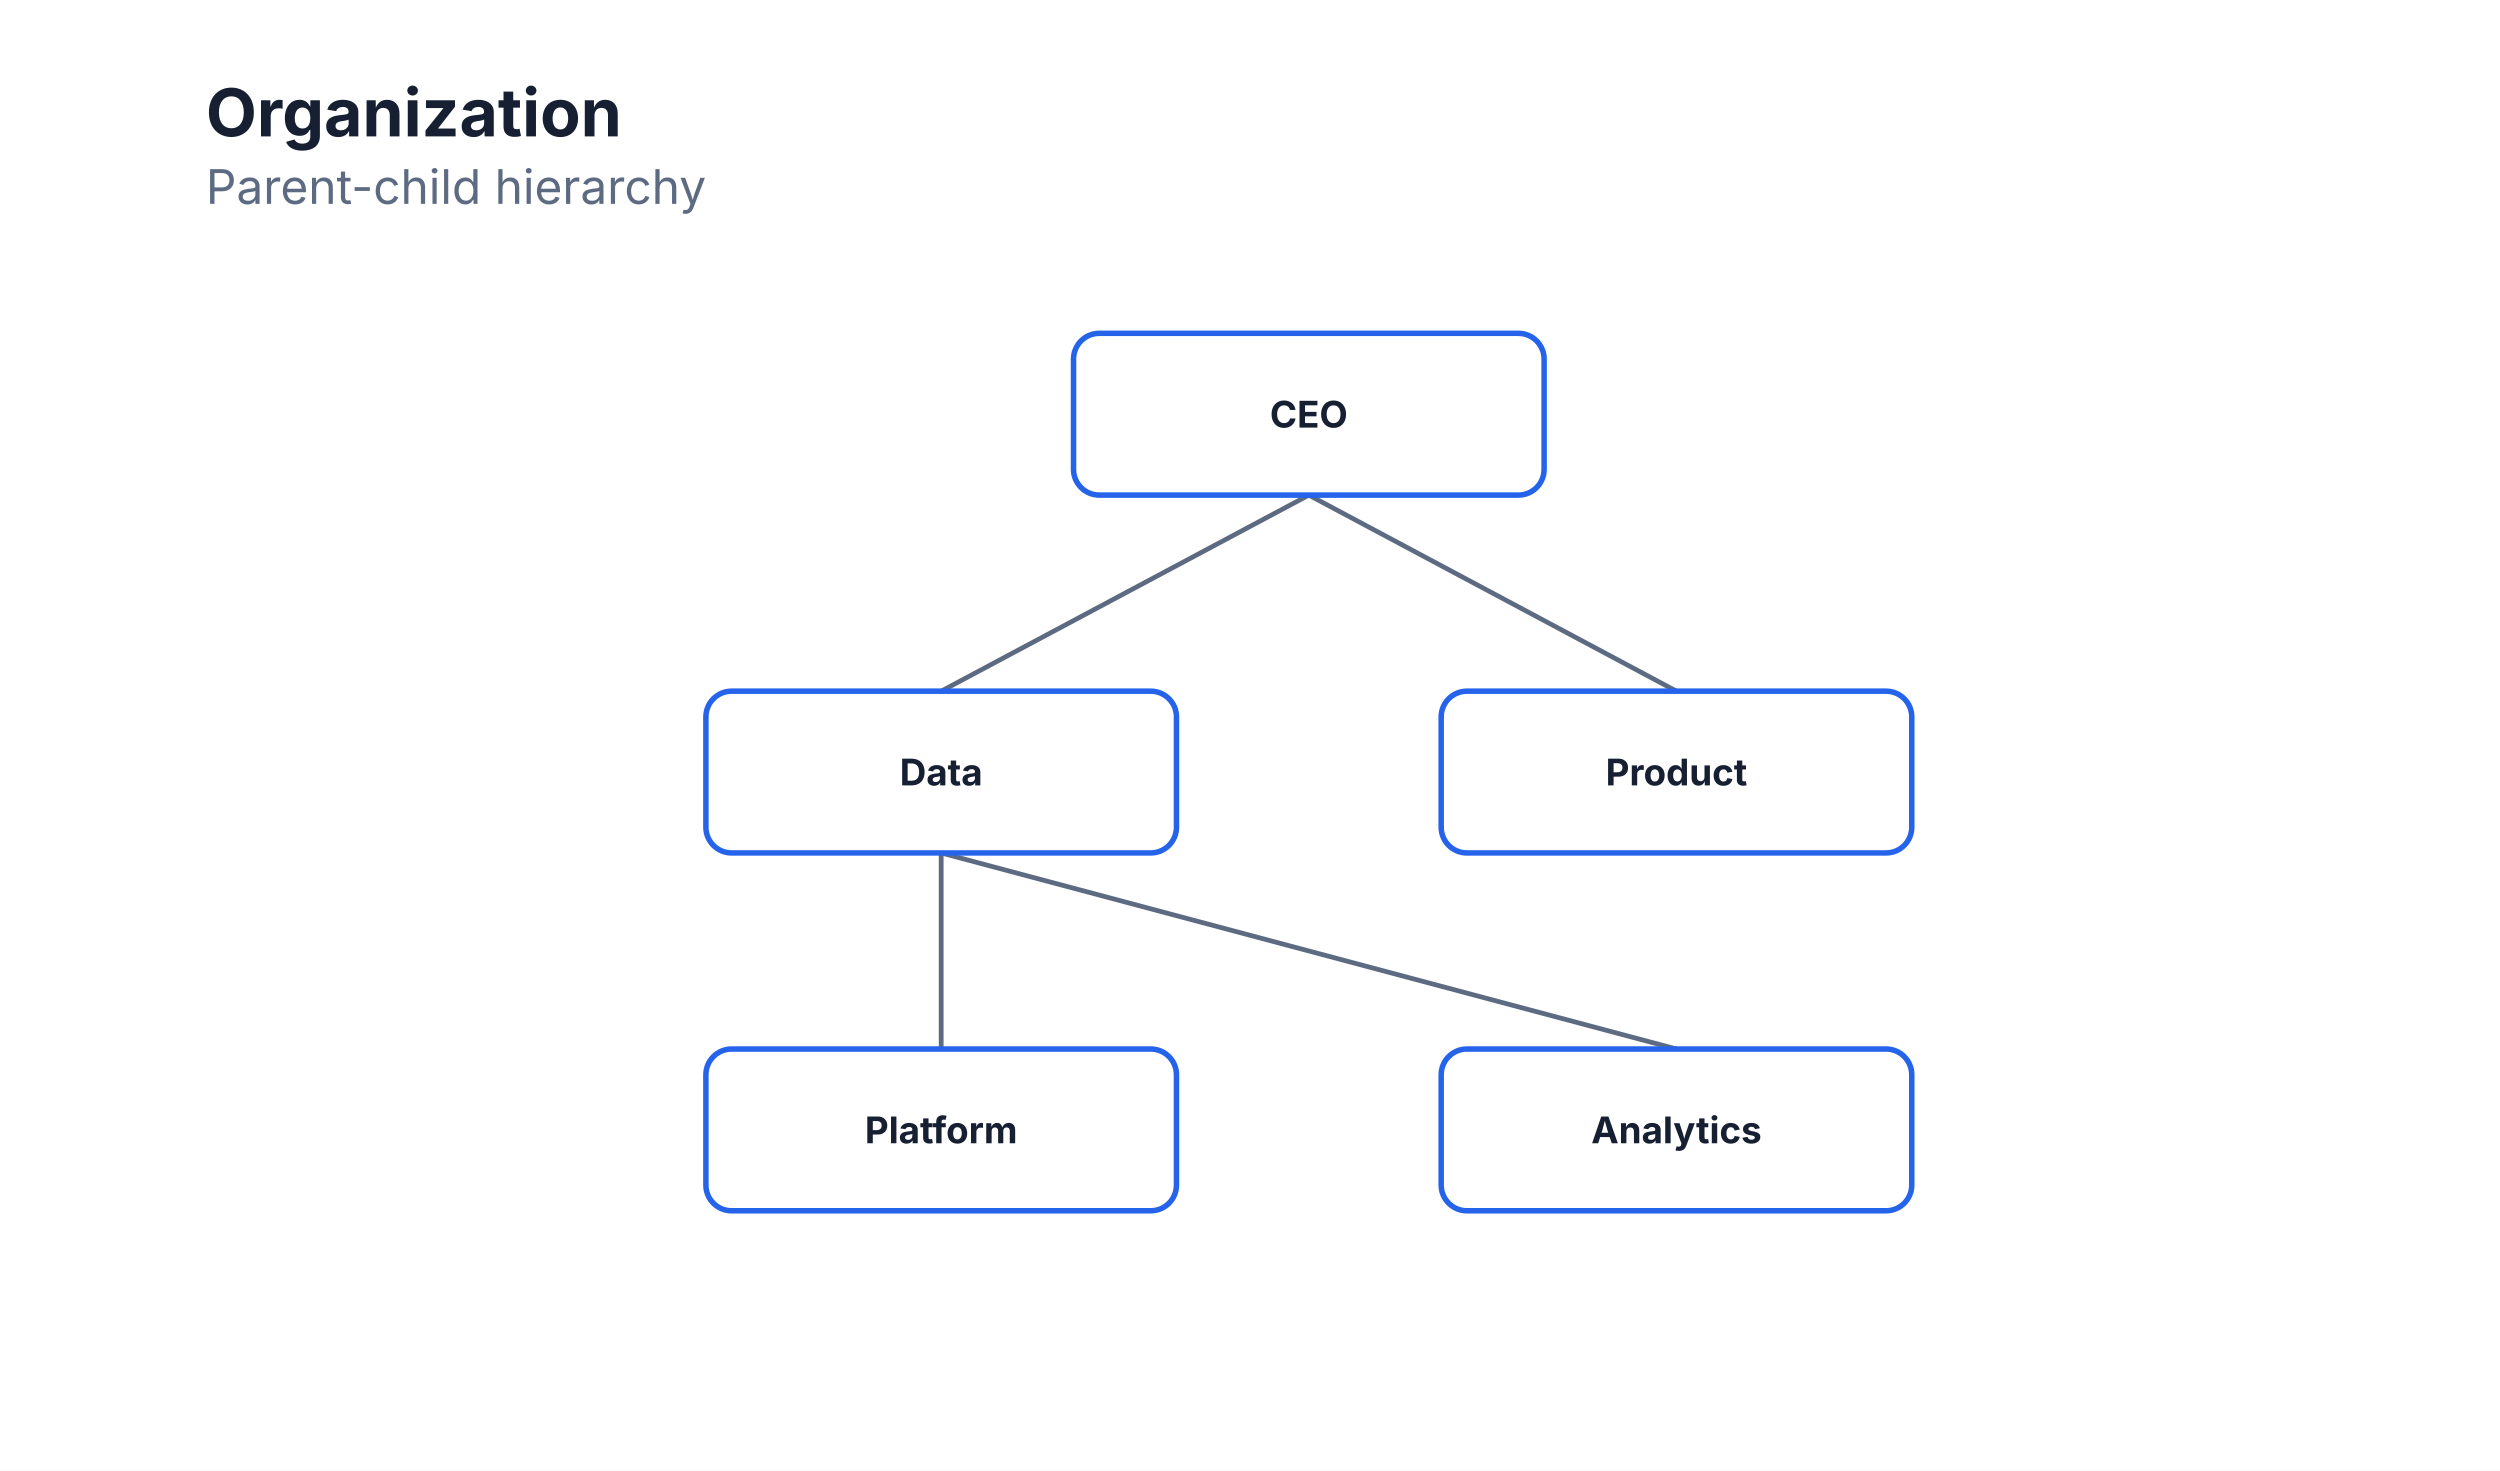
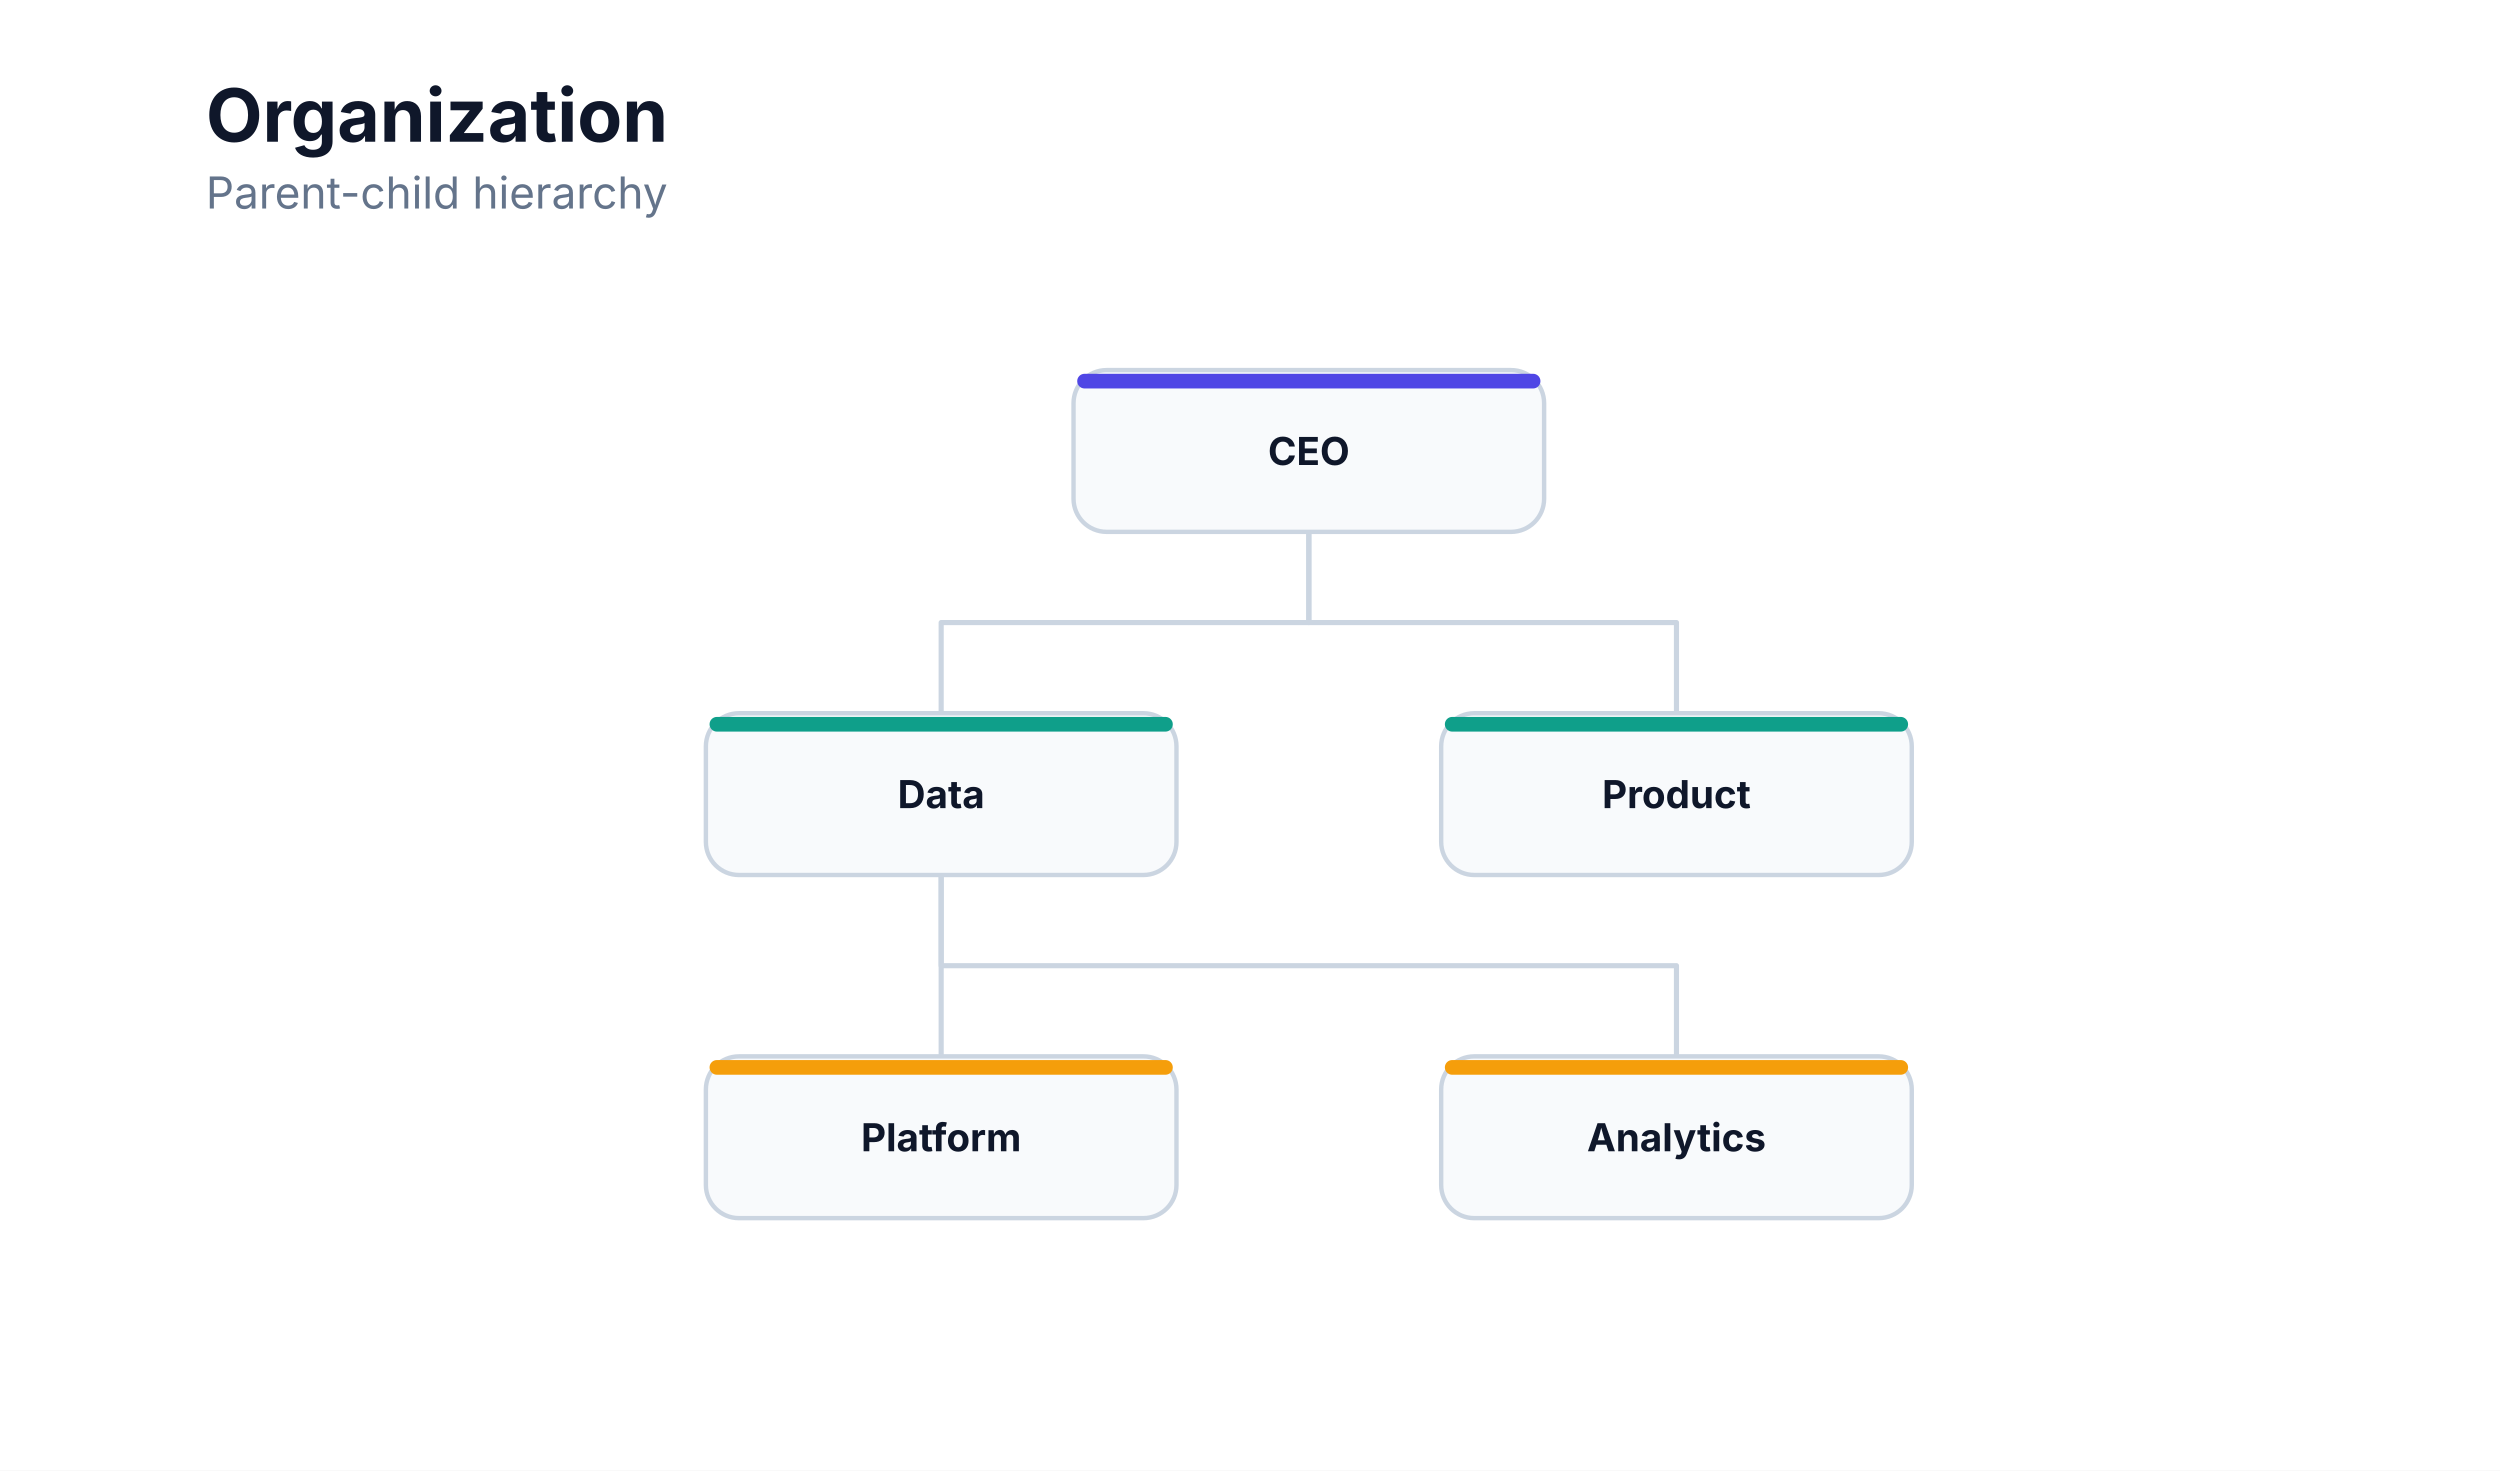
<svg xmlns="http://www.w3.org/2000/svg" width="680" height="400" viewBox="0 0 680 400" role="img" aria-labelledby="title description">
  <defs>
    <clipPath id="clip-1">
-       <rect x="56" y="64" width="600" height="292" />
+       <rect x="56" y="76" width="600" height="280" />
    </clipPath>
  </defs>
  <rect width="100%" height="100%" fill="#ffffff" />
  <g data-scene-node="scene:root">
    <g data-scene-node="layer-0:group" clip-path="url(#clip-1)">
-       <line data-scene-node="layer-0:edge:1" x1="356" y1="134.667" x2="256" y2="188" fill="none" stroke="#5d6b82" stroke-width="1.3" />
-       <line data-scene-node="layer-0:edge:2" x1="356" y1="134.667" x2="456" y2="188" fill="none" stroke="#5d6b82" stroke-width="1.3" />
-       <line data-scene-node="layer-0:edge:3" x1="256" y1="232" x2="256" y2="285.333" fill="none" stroke="#5d6b82" stroke-width="1.3" />
-       <line data-scene-node="layer-0:edge:4" x1="256" y1="232" x2="456" y2="285.333" fill="none" stroke="#5d6b82" stroke-width="1.3" />
-       <rect data-scene-node="layer-0:node:0" x="292" y="90.667" width="128" height="44" rx="7" fill="#ffffff" stroke="#2563eb" stroke-width="1.5" />
-       <rect data-scene-node="layer-0:node:1" x="192" y="188" width="128" height="44" rx="7" fill="#ffffff" stroke="#2563eb" stroke-width="1.5" />
-       <rect data-scene-node="layer-0:node:2" x="392" y="188" width="128" height="44" rx="7" fill="#ffffff" stroke="#2563eb" stroke-width="1.5" />
-       <rect data-scene-node="layer-0:node:3" x="192" y="285.333" width="128" height="44" rx="7" fill="#ffffff" stroke="#2563eb" stroke-width="1.5" />
-       <rect data-scene-node="layer-0:node:4" x="392" y="285.333" width="128" height="44" rx="7" fill="#ffffff" stroke="#2563eb" stroke-width="1.5" />
-       <text data-scene-node="layer-0:node-label:0" x="356" y="112.667" fill="#172033" font-family="Inter, ui-sans-serif, system-ui, -apple-system, BlinkMacSystemFont, &quot;Segoe UI&quot;, sans-serif" font-size="10" font-weight="650" text-anchor="middle" dominant-baseline="central">CEO</text>
-       <text data-scene-node="layer-0:node-label:1" x="256" y="210" fill="#172033" font-family="Inter, ui-sans-serif, system-ui, -apple-system, BlinkMacSystemFont, &quot;Segoe UI&quot;, sans-serif" font-size="10" font-weight="650" text-anchor="middle" dominant-baseline="central">Data</text>
-       <text data-scene-node="layer-0:node-label:2" x="456" y="210" fill="#172033" font-family="Inter, ui-sans-serif, system-ui, -apple-system, BlinkMacSystemFont, &quot;Segoe UI&quot;, sans-serif" font-size="10" font-weight="650" text-anchor="middle" dominant-baseline="central">Product</text>
-       <text data-scene-node="layer-0:node-label:3" x="256" y="307.333" fill="#172033" font-family="Inter, ui-sans-serif, system-ui, -apple-system, BlinkMacSystemFont, &quot;Segoe UI&quot;, sans-serif" font-size="10" font-weight="650" text-anchor="middle" dominant-baseline="central">Platform</text>
-       <text data-scene-node="layer-0:node-label:4" x="456" y="307.333" fill="#172033" font-family="Inter, ui-sans-serif, system-ui, -apple-system, BlinkMacSystemFont, &quot;Segoe UI&quot;, sans-serif" font-size="10" font-weight="650" text-anchor="middle" dominant-baseline="central">Analytics</text>
+       <path data-scene-node="layer-0:edge:1" d="M 356 144.667 L 356 169.333 L 256 169.333 L 256 194" fill="none" stroke="#cbd5e1" stroke-width="1.4" stroke-linecap="round" stroke-linejoin="round" />
+       <path data-scene-node="layer-0:edge:2" d="M 356 144.667 L 356 169.333 L 456 169.333 L 456 194" fill="none" stroke="#cbd5e1" stroke-width="1.4" stroke-linecap="round" stroke-linejoin="round" />
+       <path data-scene-node="layer-0:edge:3" d="M 256 238 L 256 262.667 L 256 262.667 L 256 287.333" fill="none" stroke="#cbd5e1" stroke-width="1.4" stroke-linecap="round" stroke-linejoin="round" />
+       <path data-scene-node="layer-0:edge:4" d="M 256 238 L 256 262.667 L 456 262.667 L 456 287.333" fill="none" stroke="#cbd5e1" stroke-width="1.4" stroke-linecap="round" stroke-linejoin="round" />
+       <rect data-scene-node="layer-0:node:0" x="292" y="100.667" width="128" height="44" rx="9" fill="#f8fafc" stroke="#cbd5e1" stroke-width="1.2" />
+       <rect data-scene-node="layer-0:node:1" x="192" y="194" width="128" height="44" rx="9" fill="#f8fafc" stroke="#cbd5e1" stroke-width="1.2" />
+       <rect data-scene-node="layer-0:node:2" x="392" y="194" width="128" height="44" rx="9" fill="#f8fafc" stroke="#cbd5e1" stroke-width="1.2" />
+       <rect data-scene-node="layer-0:node:3" x="192" y="287.333" width="128" height="44" rx="9" fill="#f8fafc" stroke="#cbd5e1" stroke-width="1.2" />
+       <rect data-scene-node="layer-0:node:4" x="392" y="287.333" width="128" height="44" rx="9" fill="#f8fafc" stroke="#cbd5e1" stroke-width="1.2" />
+       <rect data-scene-node="layer-0:node-accent:0" x="293" y="101.667" width="126" height="4" rx="2" fill="#4f46e5" />
+       <rect data-scene-node="layer-0:node-accent:1" x="193" y="195" width="126" height="4" rx="2" fill="#0f9f8a" />
+       <rect data-scene-node="layer-0:node-accent:2" x="393" y="195" width="126" height="4" rx="2" fill="#0f9f8a" />
+       <rect data-scene-node="layer-0:node-accent:3" x="193" y="288.333" width="126" height="4" rx="2" fill="#f59e0b" />
+       <rect data-scene-node="layer-0:node-accent:4" x="393" y="288.333" width="126" height="4" rx="2" fill="#f59e0b" />
+       <text data-scene-node="layer-0:node-label:0" x="356" y="122.667" fill="#0f172a" font-family="Inter, ui-sans-serif, system-ui, -apple-system, BlinkMacSystemFont, &quot;Segoe UI&quot;, sans-serif" font-size="10.5" font-weight="700" text-anchor="middle" dominant-baseline="central">CEO</text>
+       <text data-scene-node="layer-0:node-label:1" x="256" y="216" fill="#0f172a" font-family="Inter, ui-sans-serif, system-ui, -apple-system, BlinkMacSystemFont, &quot;Segoe UI&quot;, sans-serif" font-size="10.5" font-weight="700" text-anchor="middle" dominant-baseline="central">Data</text>
+       <text data-scene-node="layer-0:node-label:2" x="456" y="216" fill="#0f172a" font-family="Inter, ui-sans-serif, system-ui, -apple-system, BlinkMacSystemFont, &quot;Segoe UI&quot;, sans-serif" font-size="10.5" font-weight="700" text-anchor="middle" dominant-baseline="central">Product</text>
+       <text data-scene-node="layer-0:node-label:3" x="256" y="309.333" fill="#0f172a" font-family="Inter, ui-sans-serif, system-ui, -apple-system, BlinkMacSystemFont, &quot;Segoe UI&quot;, sans-serif" font-size="10.5" font-weight="700" text-anchor="middle" dominant-baseline="central">Platform</text>
+       <text data-scene-node="layer-0:node-label:4" x="456" y="309.333" fill="#0f172a" font-family="Inter, ui-sans-serif, system-ui, -apple-system, BlinkMacSystemFont, &quot;Segoe UI&quot;, sans-serif" font-size="10.5" font-weight="700" text-anchor="middle" dominant-baseline="central">Analytics</text>
    </g>
-     <text data-scene-node="chart:title" x="56" y="24" fill="#172033" font-family="Inter, ui-sans-serif, system-ui, -apple-system, BlinkMacSystemFont, &quot;Segoe UI&quot;, sans-serif" font-size="18" font-weight="700" text-anchor="start" dominant-baseline="text-before-edge">Organization</text>
-     <text data-scene-node="chart:subtitle" x="56" y="46" fill="#5d6b82" font-family="Inter, ui-sans-serif, system-ui, -apple-system, BlinkMacSystemFont, &quot;Segoe UI&quot;, sans-serif" font-size="13" font-weight="400" text-anchor="start" dominant-baseline="text-before-edge">Parent-child hierarchy</text>
+     <text data-scene-node="chart:title" x="56" y="24" fill="#0f172a" font-family="Inter, ui-sans-serif, system-ui, -apple-system, BlinkMacSystemFont, &quot;Segoe UI&quot;, sans-serif" font-size="20" font-weight="700" text-anchor="start" dominant-baseline="text-before-edge">Organization</text>
+     <text data-scene-node="chart:subtitle" x="56" y="48" fill="#64748b" font-family="Inter, ui-sans-serif, system-ui, -apple-system, BlinkMacSystemFont, &quot;Segoe UI&quot;, sans-serif" font-size="12" font-weight="400" text-anchor="start" dominant-baseline="text-before-edge">Parent-child hierarchy</text>
  </g>
</svg>
